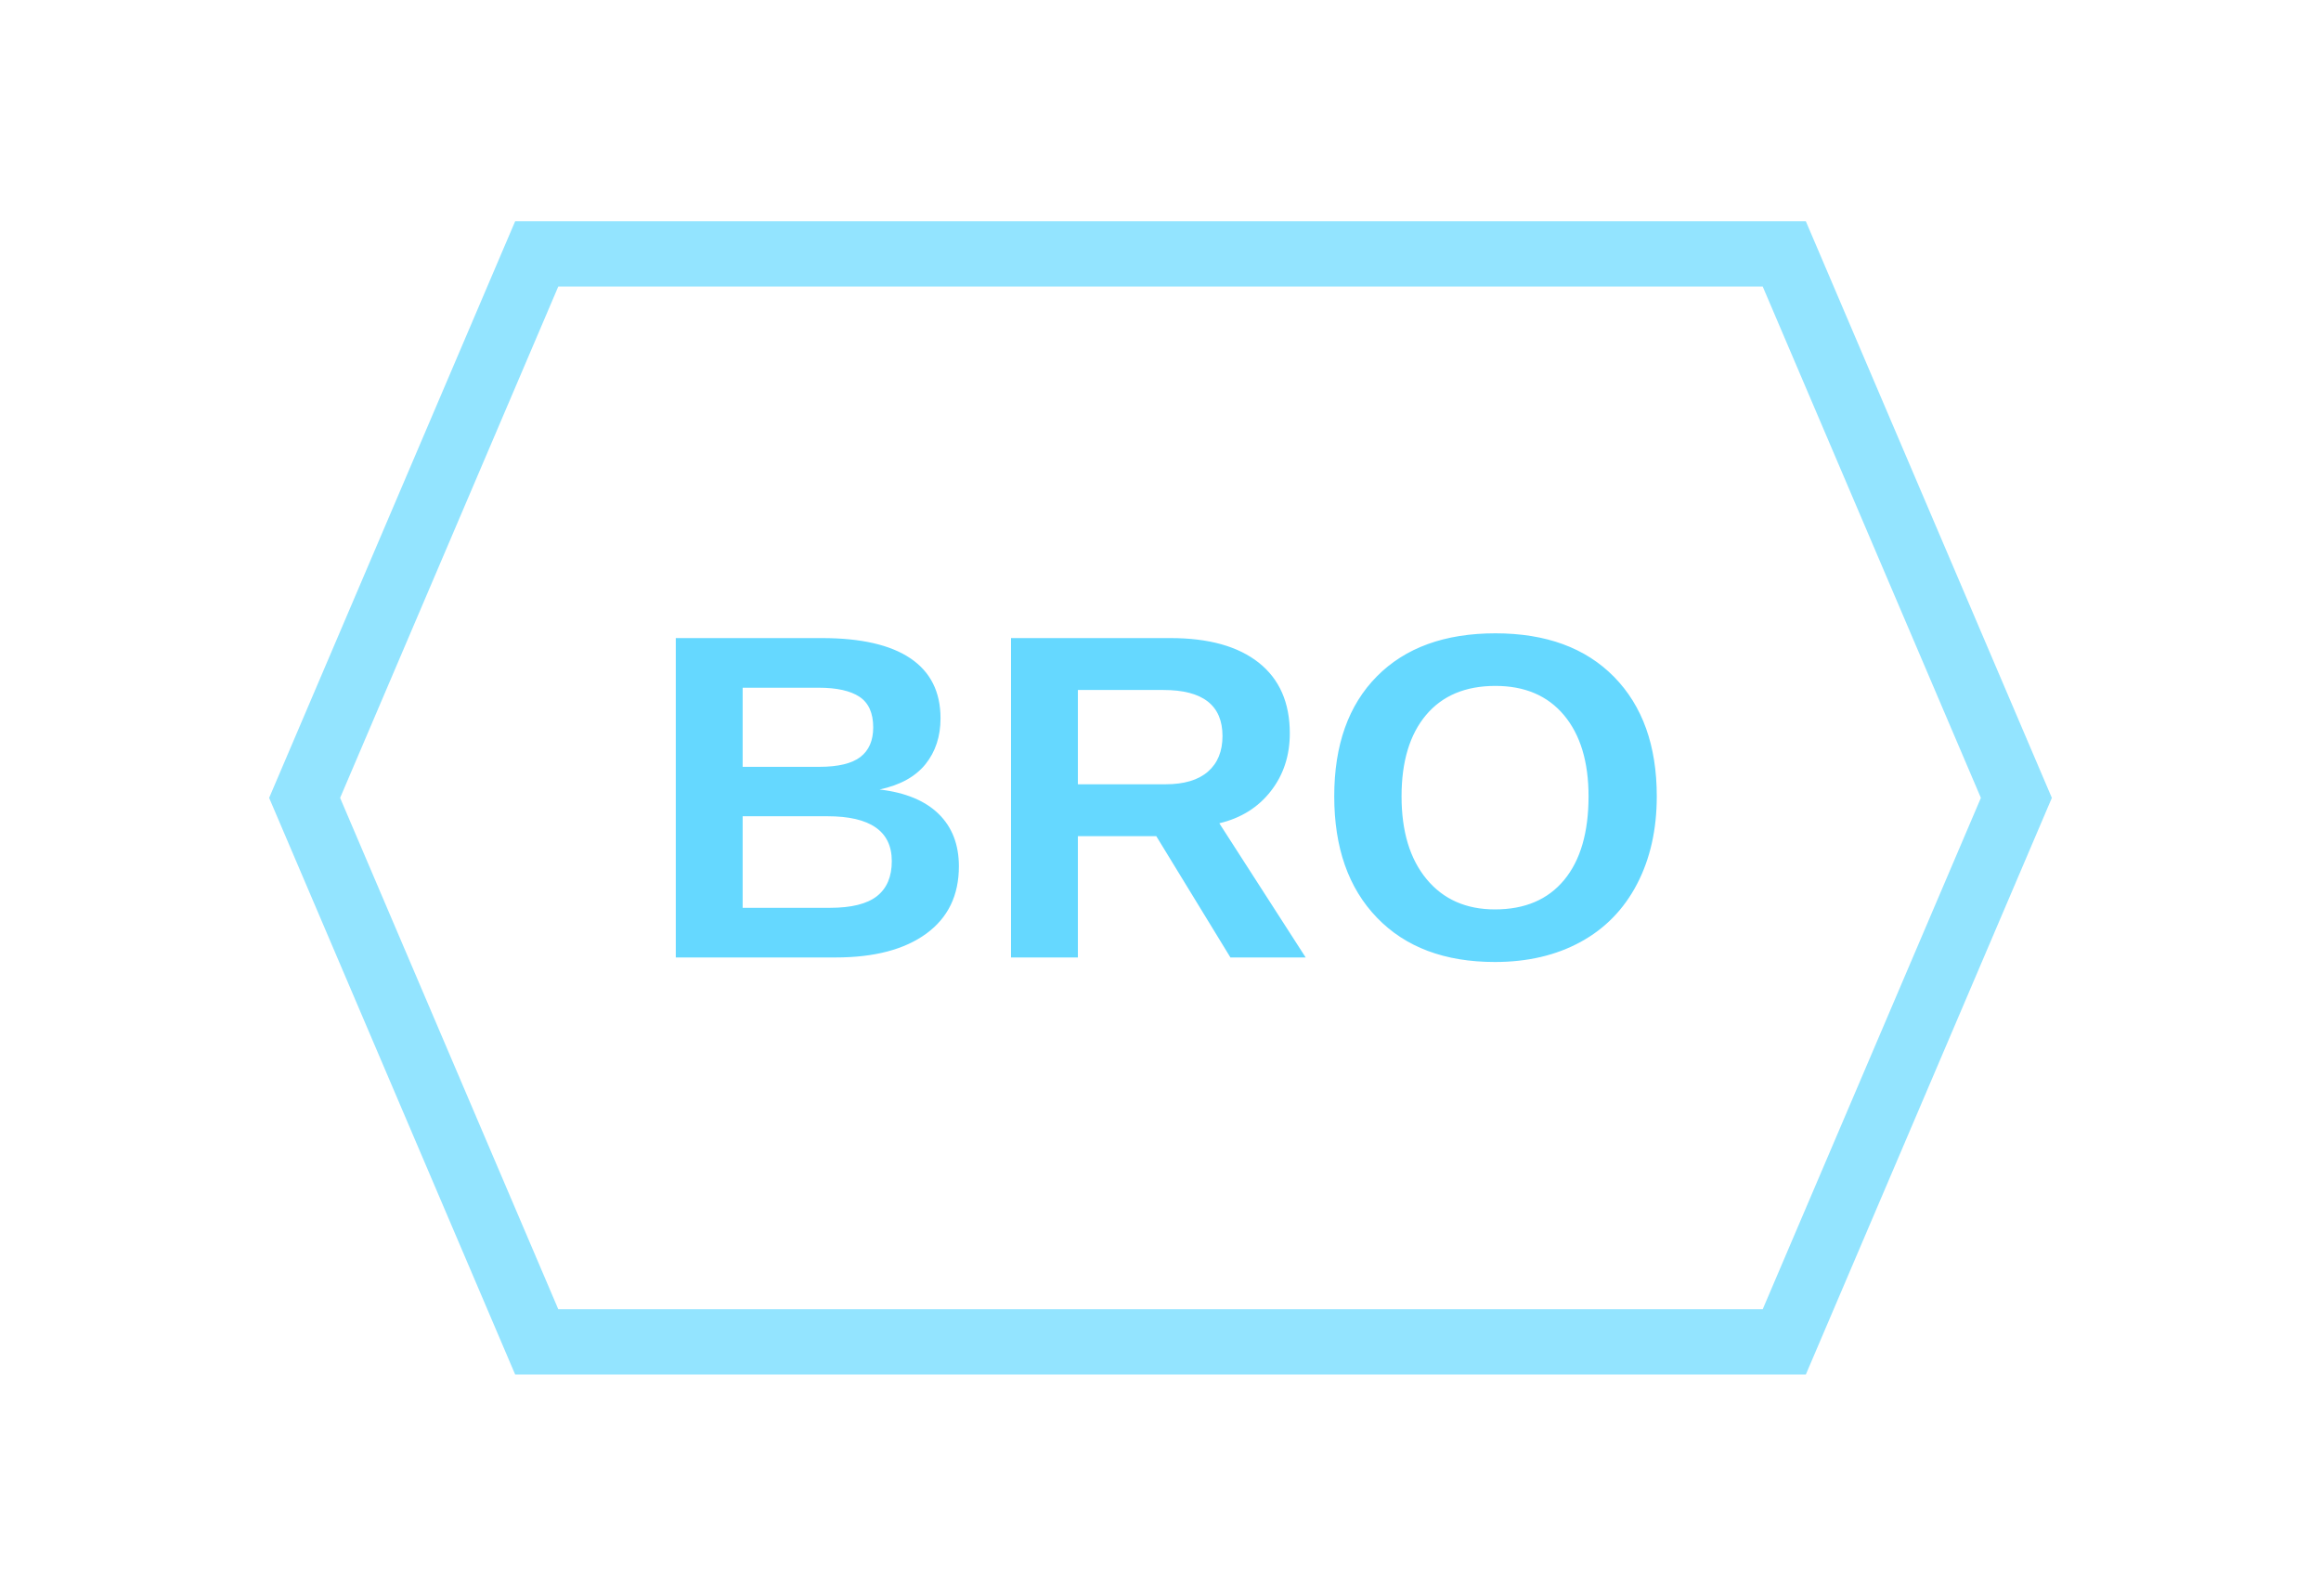
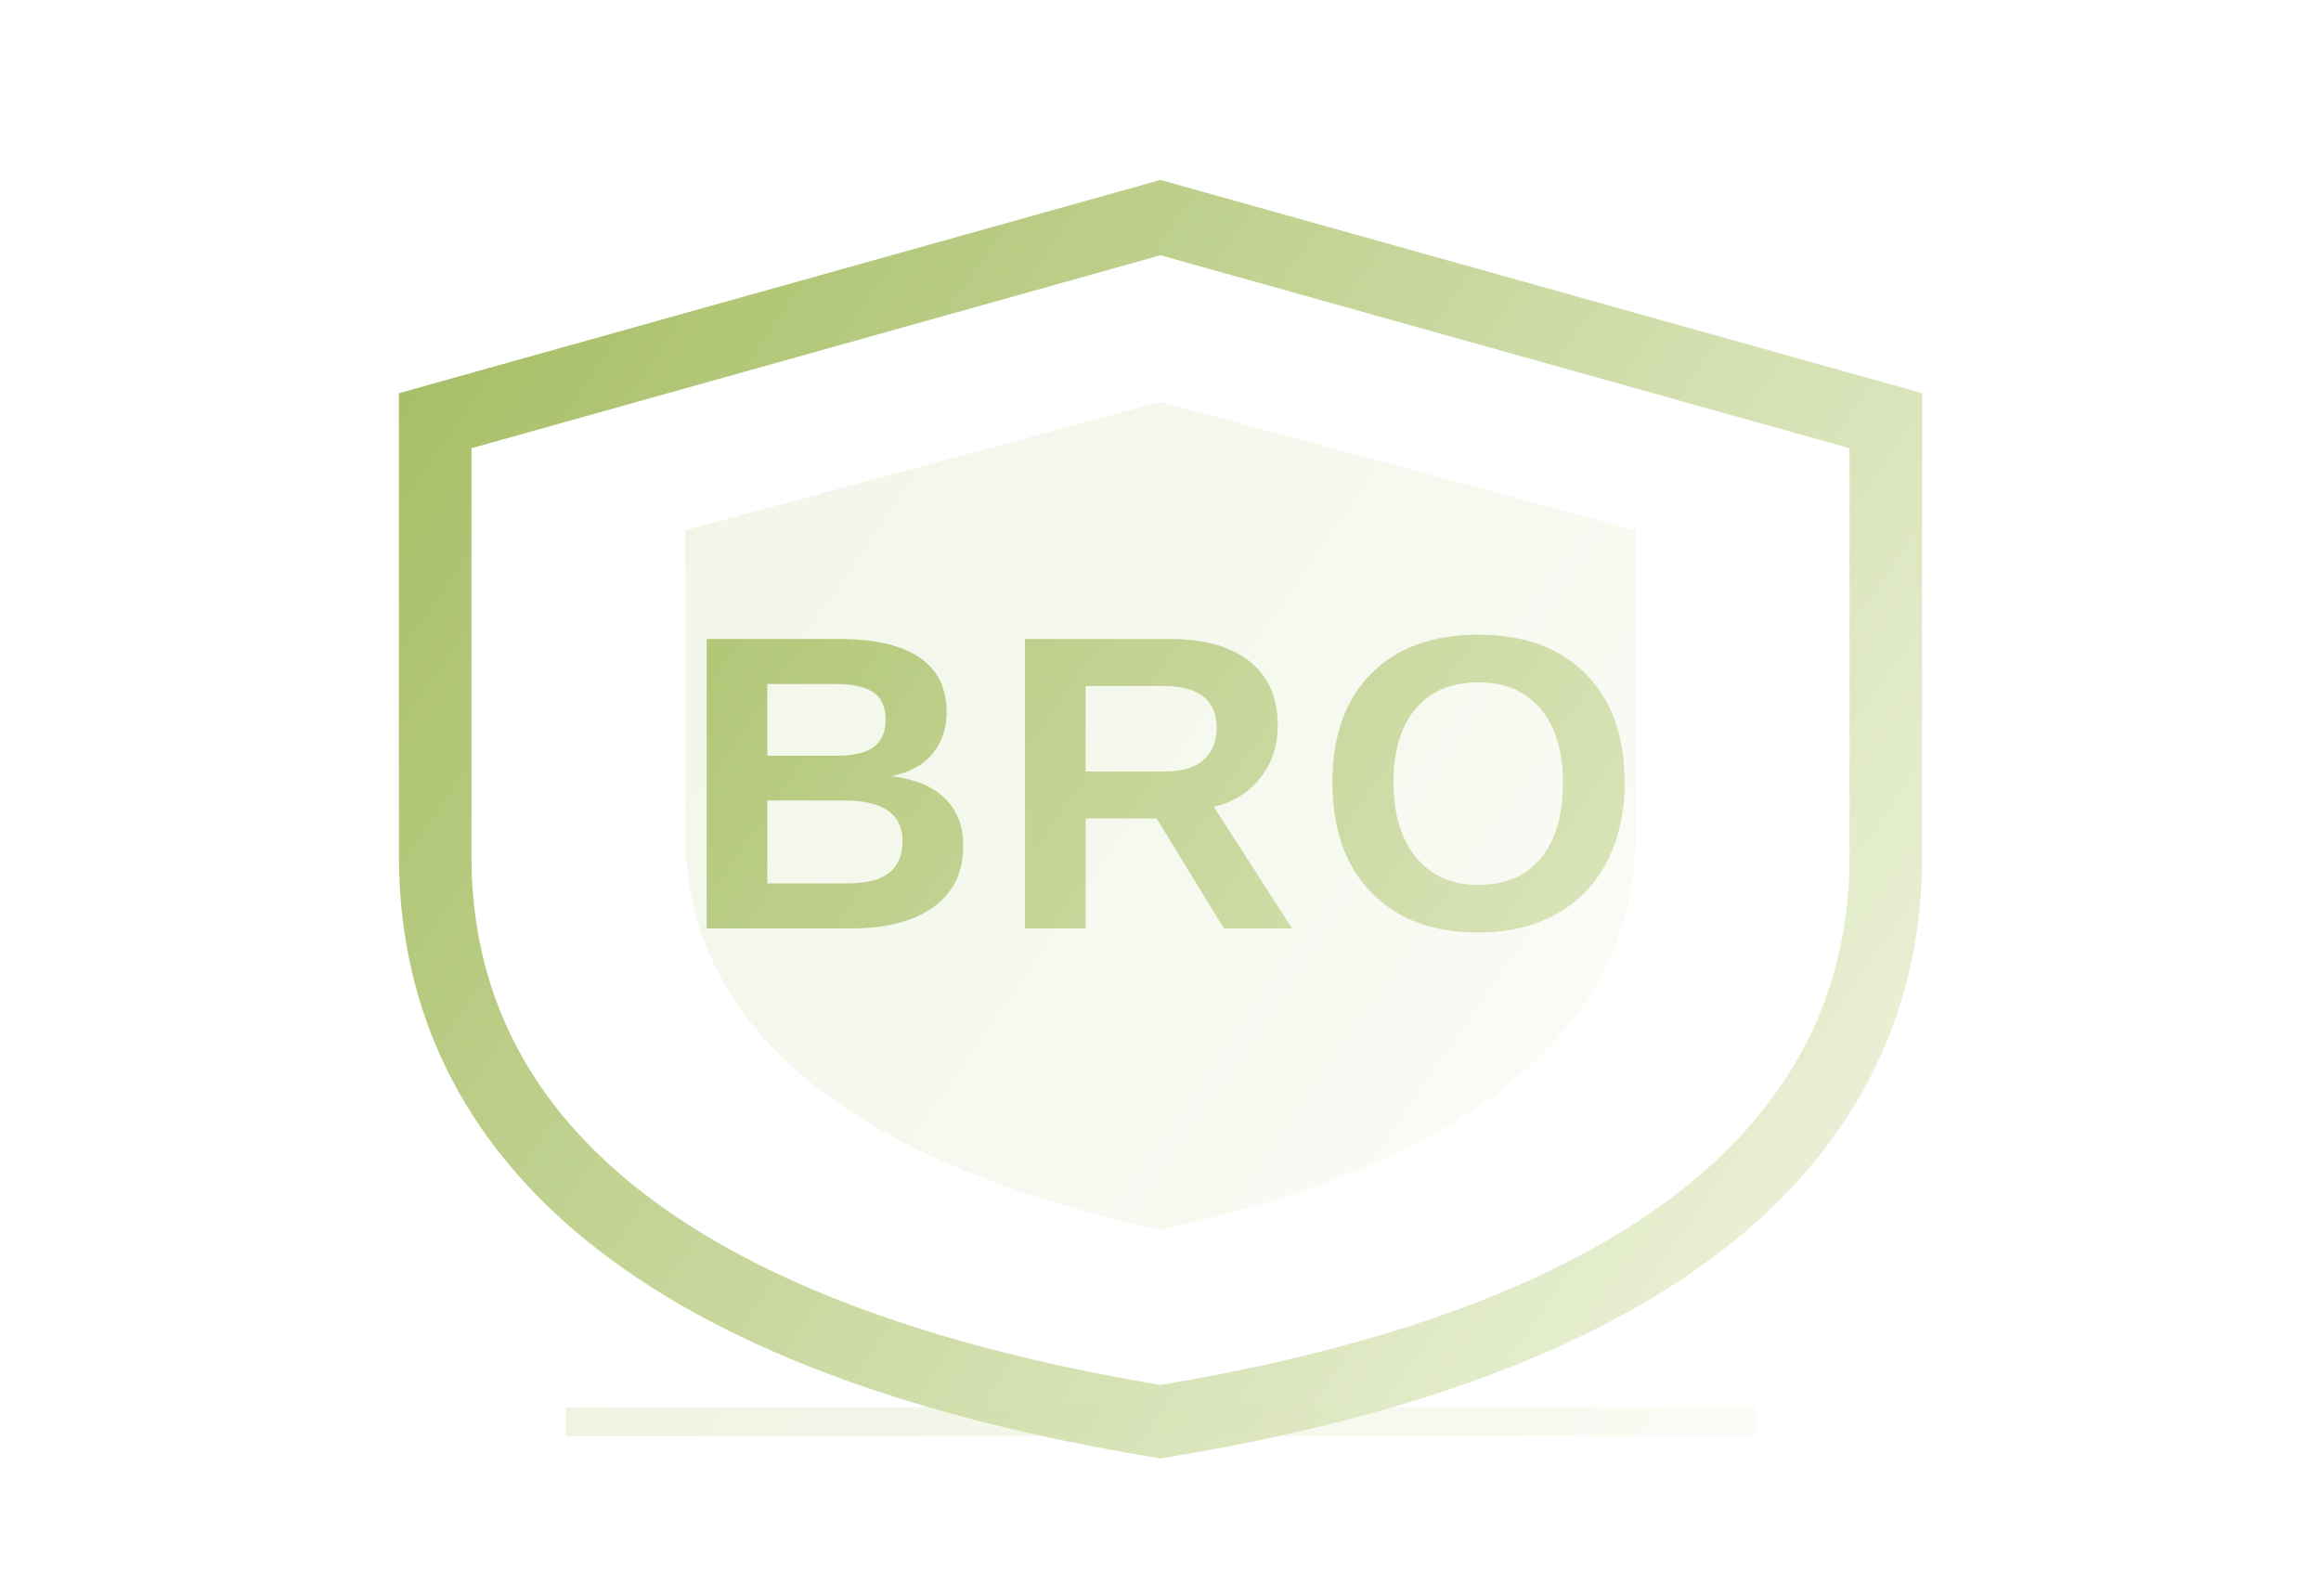
<svg xmlns="http://www.w3.org/2000/svg" viewBox="0 0 320 220" fill="none">
  <defs>
-     <linearGradient id="g" x1="40" y1="30" x2="280" y2="200">
-       <stop stop-color="#65d8ff" />
-       <stop offset="1" stop-color="#F5FAFF" />
+     <linearGradient id="g" x1="40" y1="28" x2="280" y2="194" gradientUnits="userSpaceOnUse">
+       <stop stop-color="#98B34C" />
+       <stop offset="1" stop-color="#F5F9E8" />
    </linearGradient>
+     <filter id="glow" x="-20%" y="-20%" width="140%" height="140%">
+       <feGaussianBlur stdDeviation="8" result="b" />
+       <feMerge>
+         <feMergeNode in="b" />
+         <feMergeNode in="SourceGraphic" />
+       </feMerge>
+     </filter>
  </defs>
-   <path d="M74 35H246L278 110L246 185H74L42 110Z" stroke="url(#g)" stroke-width="9" opacity=".7" />
-   <text x="160" y="132" text-anchor="middle" font-family="Arial,Helvetica,sans-serif" font-size="64" font-weight="900" fill="url(#g)">BRO</text>
+   <path d="M160 30L260 58V118C260 154 233 184 160 196C87 184 60 154 60 118V58L160 30Z" stroke="url(#g)" stroke-width="10" opacity=".92" />
+   <path d="M160 58L223 75V115C223 138 205 157 160 167C115 157 97 138 97 115V75L160 58Z" fill="url(#g)" opacity=".16" stroke="url(#g)" stroke-width="5" />
+   <text x="160" y="128" text-anchor="middle" font-family="Arial,Helvetica,sans-serif" font-size="58" font-weight="900" letter-spacing="2" fill="url(#g)">BRO</text>
+   <path d="M78 196H242" stroke="url(#g)" stroke-width="4" opacity=".25" />
</svg>
